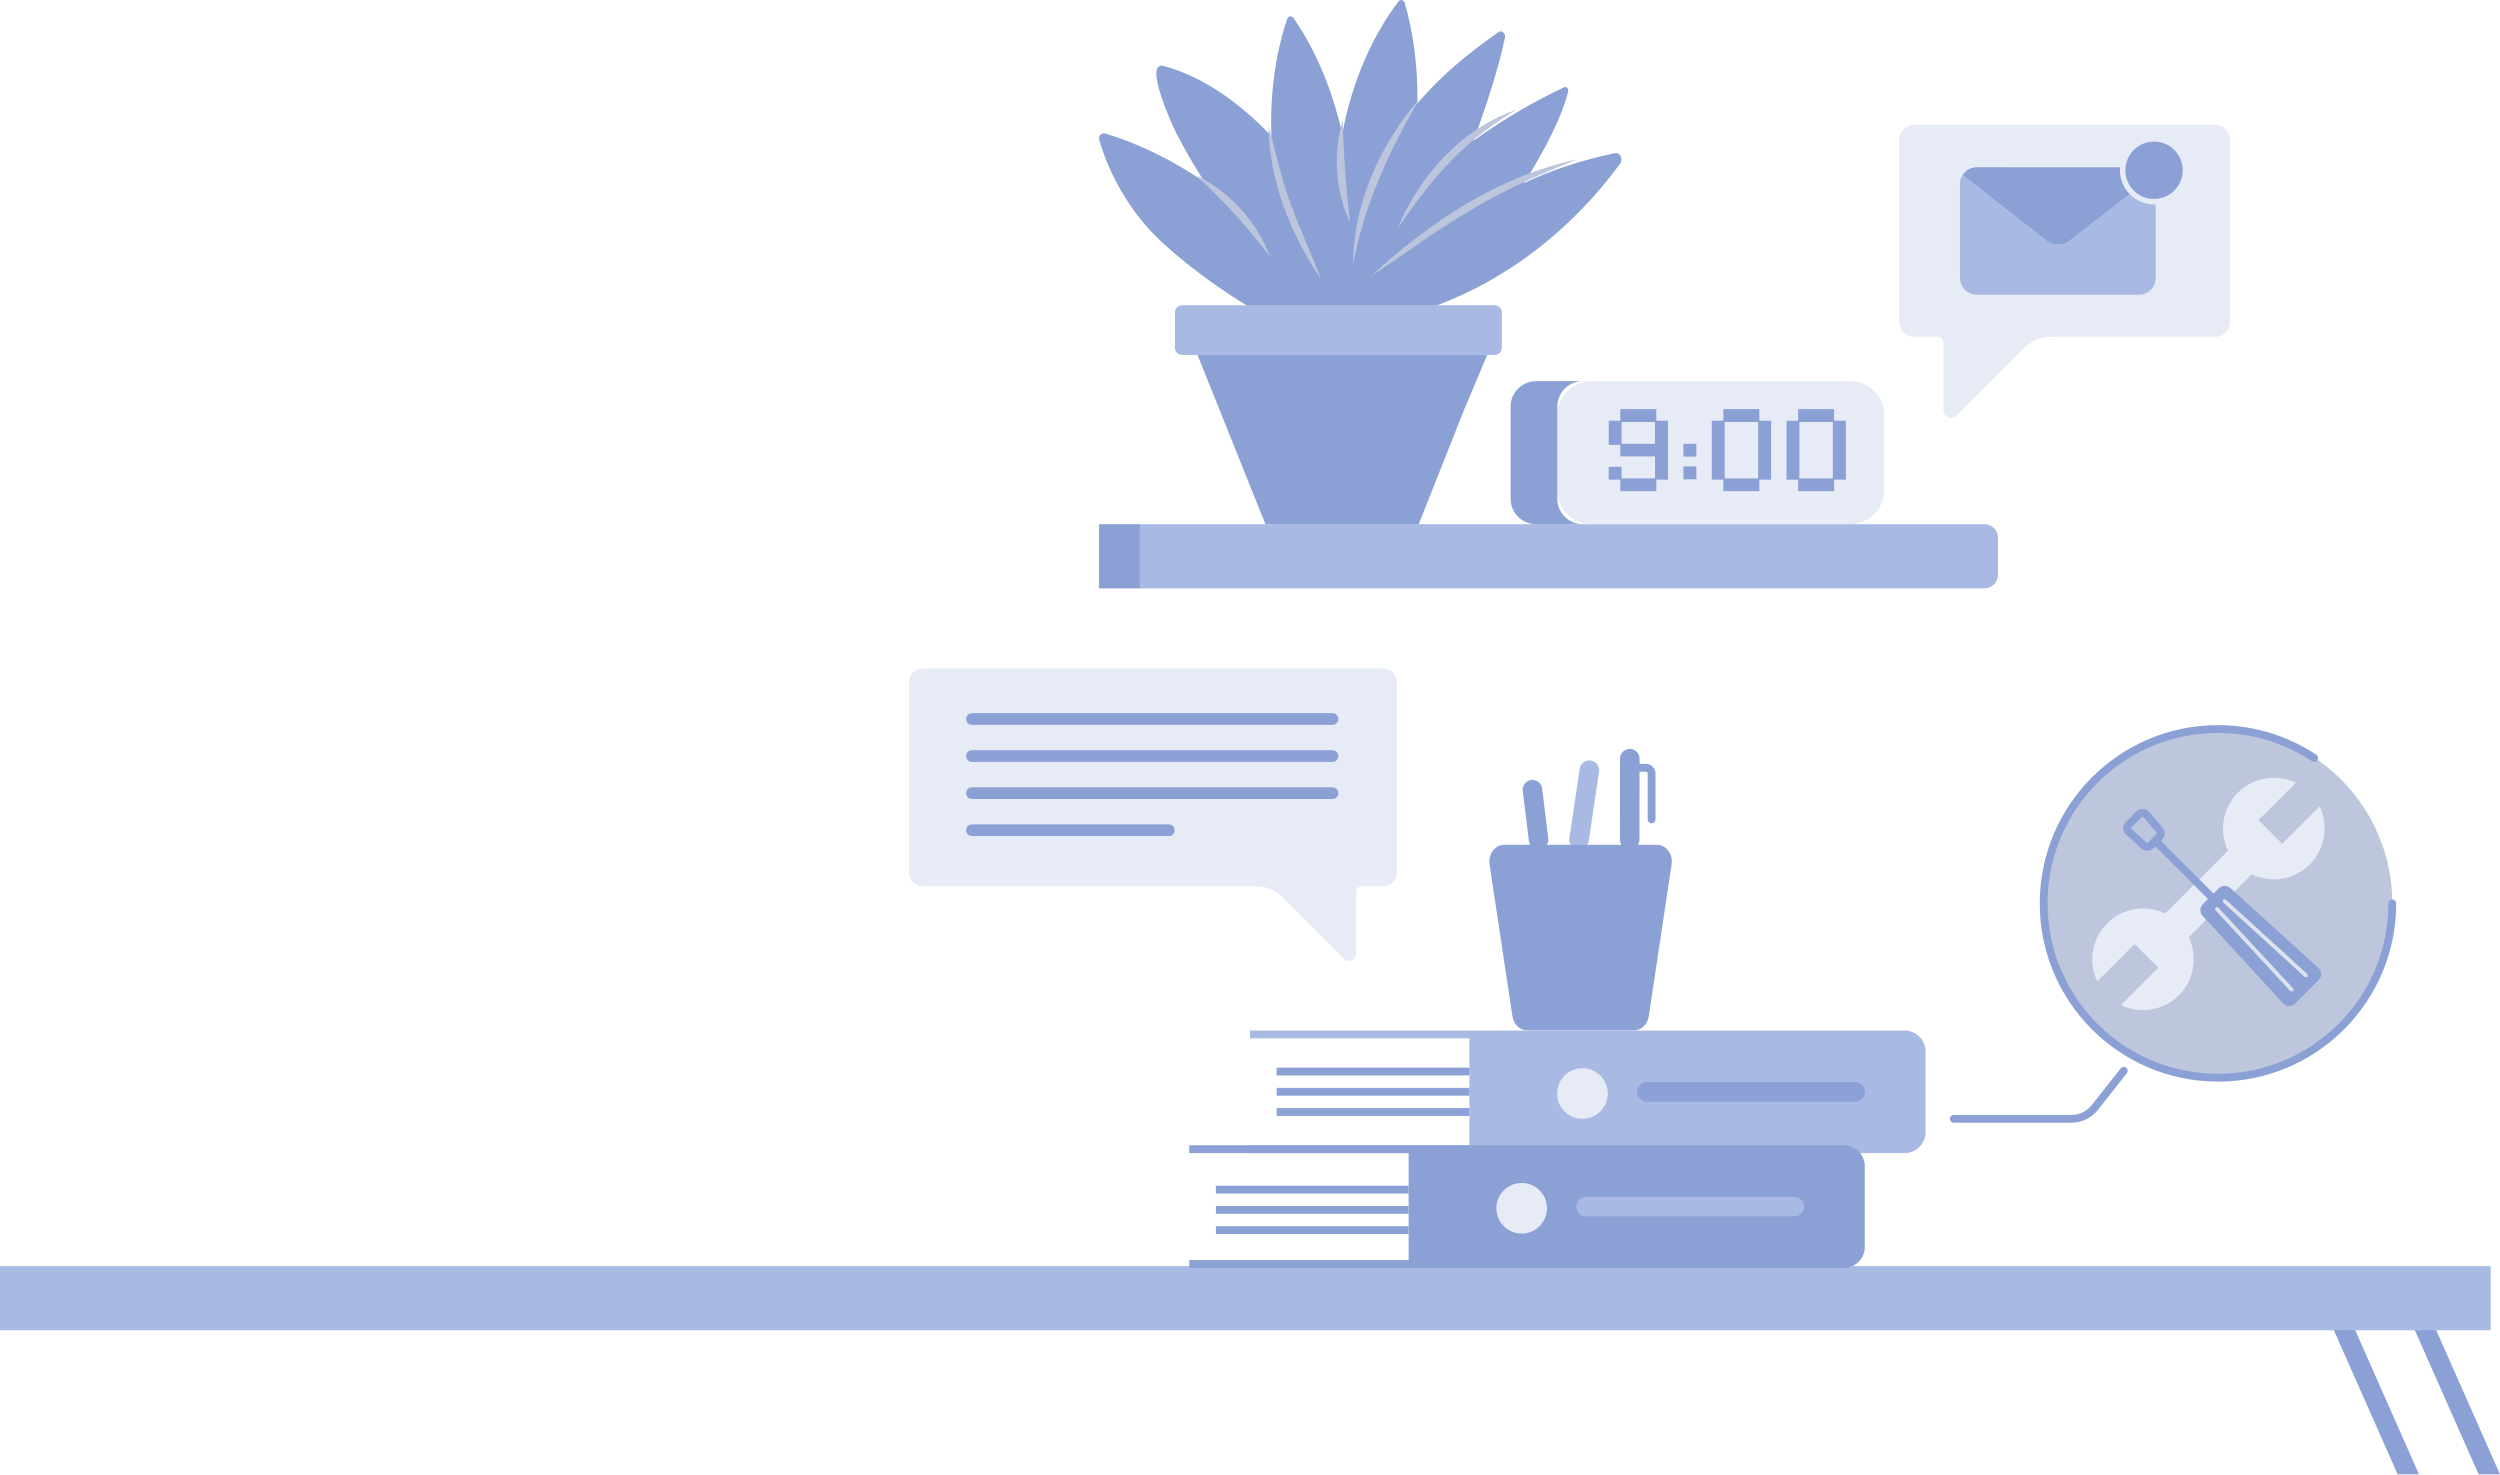
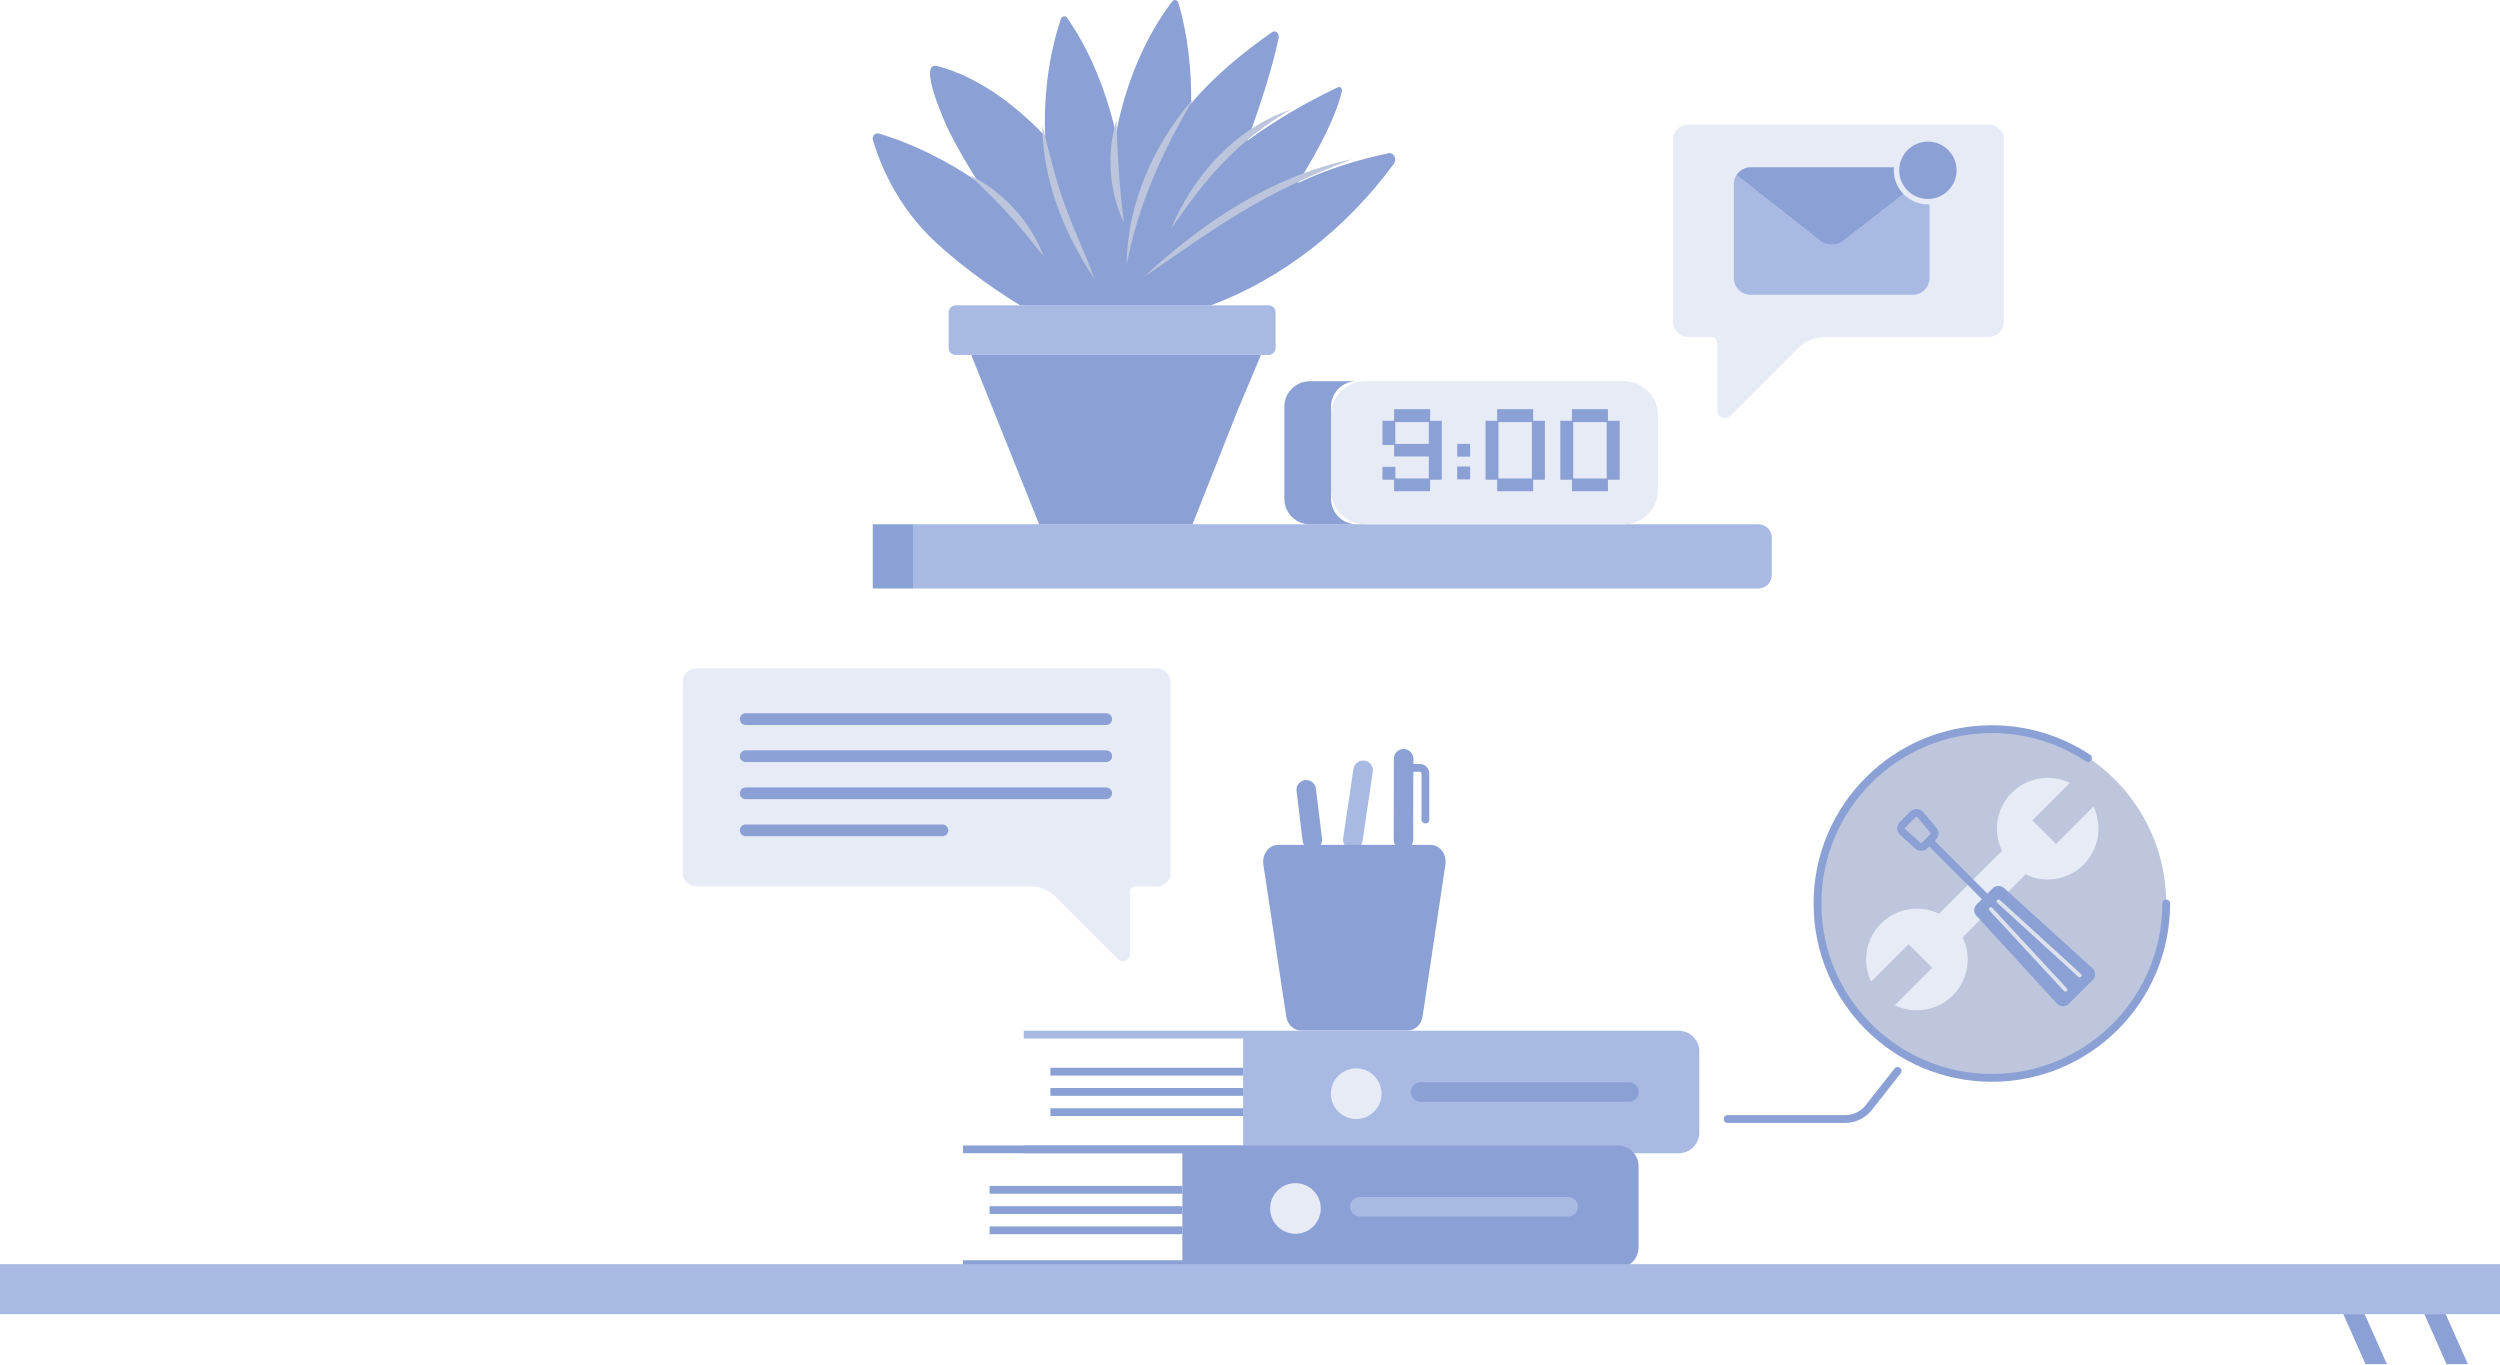
- <svg xmlns="http://www.w3.org/2000/svg" id="Layer_2" data-name="Layer 2" viewBox="0 0 639.88 377.36">
+ <svg xmlns="http://www.w3.org/2000/svg" id="Layer_2" data-name="Layer 2" viewBox="0 0 639.78 349.1">
  <defs>
    <style>
      .cls-1 {
        fill: #a8b9e3;
      }

      .cls-2 {
        stroke-width: 3px;
      }

      .cls-2, .cls-3, .cls-4, .cls-5, .cls-6, .cls-7, .cls-8 {
        fill: none;
        stroke-miterlimit: 10;
      }

      .cls-2, .cls-3, .cls-4, .cls-6, .cls-7 {
        stroke-linecap: round;
      }

      .cls-2, .cls-3, .cls-7, .cls-8 {
        stroke: #8ba0d4;
      }

      .cls-3, .cls-4 {
        stroke-width: 5px;
      }

      .cls-4, .cls-5 {
        stroke: #a8b9e3;
      }

      .cls-5, .cls-7, .cls-8 {
        stroke-width: 2px;
      }

      .cls-9 {
        fill: #8ba0d4;
      }

      .cls-10 {
        fill: #e7ebf6;
      }

      .cls-11 {
        fill: #bcc5dc;
      }

      .cls-12 {
        fill: #bdc6dc;
      }

      .cls-6 {
        stroke: #dee2ed;
      }
    </style>
  </defs>
  <g id="Layer_2-2" data-name="Layer 2">
    <g>
      <g>
-         <polygon class="cls-9" points="634.41 377.36 618 340.28 623.12 339.49 639.88 377.36 634.41 377.36" />
-         <polygon class="cls-9" points="613.68 377.36 597.25 340.24 602.39 339.49 619.15 377.36 613.68 377.36" />
+         <path class="cls-10" d="M178.19,171.06c-1.92,0-3.47,1.55-3.47,3.47v48.84c0,1.92,1.55,3.47,3.47,3.47h85.45c2.47,0,4.84.98,6.58,2.73l15.87,15.87c1.13,1.13,3.07.33,3.07-1.27v-15.94c0-.77.62-1.39,1.39-1.39h5.56c1.92,0,3.47-1.55,3.47-3.47v-48.84c0-1.92-1.55-3.47-3.47-3.47h-82.96" />
+         <g>
+           <line class="cls-2" x1="190.83" y1="184.03" x2="283.09" y2="184.03" />
+           <line class="cls-2" x1="190.83" y1="193.52" x2="283.09" y2="193.52" />
+           <line class="cls-2" x1="190.83" y1="203.01" x2="283.09" y2="203.01" />
+           <line class="cls-2" x1="190.83" y1="212.5" x2="241.18" y2="212.5" />
+         </g>
+       </g>
+       <circle class="cls-12" cx="509.48" cy="231.22" r="44.88" />
+       <path class="cls-10" d="M502.27,239.87l16.1-16.1c4.84,2.34,10.84,1.51,14.85-2.51s4.85-10,2.52-14.84l-9.56,9.56-6.06-6.06,9.56-9.56c-4.84-2.34-10.83-1.5-14.84,2.52-4.02,4.02-4.85,10-2.52,14.84l-16.11,16.11c-4.84-2.34-10.83-1.5-14.84,2.52s-4.85,10-2.52,14.84l9.56-9.56,6.06,6.06-9.56,9.56c4.84,2.34,10.83,1.5,14.84-2.52s4.85-10.01,2.51-14.85Z" />
+       <g>
+         <g>
+           <path class="cls-9" d="M505.8,234.37l20.6,22.45c.81.89,2.2.92,3.05.07l6.07-6.07c.85-.85.82-2.25-.07-3.06l-22.58-20.48c-.84-.76-2.12-.73-2.92.07l-4.1,4.1c-.8.8-.83,2.09-.06,2.92Z" />
+           <line class="cls-6" x1="511.45" y1="230.68" x2="532.22" y2="249.63" />
+           <line class="cls-6" x1="509.48" y1="232.66" x2="528.57" y2="253.28" />
+         </g>
+         <line class="cls-7" x1="507.9" y1="229.4" x2="493.71" y2="215.21" />
+         <path class="cls-7" d="M486.93,212.94l3.87,3.47c.5.45,1.27.43,1.74-.05l2.17-2.17c.47-.47.5-1.21.07-1.72l-3.36-3.98c-.48-.57-1.34-.6-1.87-.08l-2.68,2.68c-.51.51-.49,1.35.05,1.84Z" />
+       </g>
+       <path class="cls-7" d="M485.62,274.07l-7.37,9.36c-1.46,1.86-3.69,2.94-6.06,2.94h-30.08" />
+       <path class="cls-7" d="M534.35,194c-7.05-4.67-15.51-7.4-24.61-7.4-24.64,0-44.62,19.97-44.62,44.62s19.97,44.62,44.62,44.62,44.62-19.97,44.62-44.62" />
+       <path class="cls-1" d="M427.31,150.6h-193.5v-16.43h216.17c1.91,0,3.45,1.55,3.45,3.45v9.53c0,1.91-1.55,3.45-3.45,3.45" />
+       <rect class="cls-9" x="223.35" y="134.17" width="10.46" height="16.43" />
+       <rect class="cls-10" x="340.63" y="97.56" width="83.67" height="36.6" rx="8.73" ry="8.73" />
+       <path class="cls-9" d="M340.63,127.65v-23.57c0-3.6,2.92-6.52,6.52-6.52h-11.95c-3.6,0-6.52,2.92-6.52,6.52v23.57c0,3.6,2.92,6.52,6.52,6.52h11.95c-3.6,0-6.52-2.92-6.52-6.52Z" />
+       <g>
+         <path class="cls-9" d="M356.76,125.71v-2.94h-2.97v-3.3h3.3v2.97h8.56v-5.62h-8.88v-2.94h-2.97v-6.2h2.97v-2.97h9.21v2.97h3v15.09h-3v2.94h-9.21ZM357.08,113.6h8.56v-5.58h-8.56v5.58Z" />
+         <path class="cls-9" d="M372.92,116.86v-3.27h3.3v3.27h-3.3ZM372.92,122.68v-3.3h3.3v3.3h-3.3Z" />
+         <path class="cls-9" d="M383.14,125.71v-2.94h-2.97v-15.09h2.97v-2.97h9.21v2.97h3v15.09h-3v2.94h-9.21ZM383.47,122.45h8.56v-14.43h-8.56v14.43Z" />
+         <path class="cls-9" d="M402.28,125.71v-2.94h-2.97v-15.09h2.97v-2.97h9.21v2.97h3v15.09h-3v2.94h-9.21ZM402.61,122.45h8.56v-14.43h-8.56v14.43Z" />
+       </g>
+       <polyline class="cls-9" points="322.7 90.84 248.55 90.84 265.93 134.17 305.18 134.17 316.72 105.03" />
+       <rect class="cls-1" x="242.77" y="78.14" width="83.67" height="12.7" rx="1.8" ry="1.8" />
+       <path class="cls-9" d="M355.41,39.2c-8.38,1.75-16.09,4.26-23.28,7.64,5.72-9.03,9.93-17.62,11.28-23.5.16-.68-.43-1.28-.99-1.02-8.02,3.79-15.87,8.35-23.25,13.72,3.66-9.87,6.59-19.29,8.06-26.36.24-1.15-.83-2.07-1.69-1.46-7.43,5.25-14.69,11.09-20.71,18.27.13-8.96-.92-17.74-3.24-25.72-.24-.81-1.12-1.03-1.61-.39-7.03,9.18-11.97,21.26-14.19,33-.06.32-.11.64-.17.96-2.49-11.12-6.74-21.45-12.51-29.74-.46-.67-1.36-.51-1.63.29-3.15,9.35-4.42,19.93-4.02,29.98-.26-.28-.52-.57-.78-.84-7.65-7.86-16.82-14.48-26.75-17.12-5.34-1.42,2.06,14.92,3.02,16.83,2.24,4.43,4.76,8.71,7.41,12.87-7.85-5.38-16.4-9.72-25.44-12.44-.95-.28-1.83.64-1.51,1.72,2.68,9.12,7.78,17.73,13.92,24.03,6.03,6.19,15.97,13.51,23.77,18.24h48.72c18.09-6.74,34.54-19.43,46.9-36.27.85-1.16-.03-2.94-1.31-2.67Z" />
+       <g>
+         <path class="cls-11" d="M248.2,44.86c8.57,4.21,15.57,11.89,18.95,20.83-2.6-3.24-6.23-7.84-9.02-10.82-2.69-3.05-6.96-7.13-9.92-10.01h0Z" />
+         <path class="cls-11" d="M266.72,32.1c1.79,6.72,3.25,13.48,5.65,19.99,2.33,6.53,5.37,12.79,7.75,19.33-7.82-11.65-13.23-25.15-13.4-39.32h0Z" />
+         <path class="cls-11" d="M292.72,70.89c15.01-13.96,32.83-25.83,53.13-30.11-9.55,3.69-18.83,7.87-27.59,13.14-8.81,5.19-17.04,11.26-25.54,16.96h0Z" />
+         <path class="cls-11" d="M330.17,28.09c-6.25,3.77-12.01,8.12-17.02,13.39-5.08,5.2-9.29,11.1-13.47,17.08,5.62-13.53,16.39-25.66,30.49-30.47h0Z" />
+         <path class="cls-11" d="M305.52,25.1c-7.88,13.27-14.28,27.35-17.18,42.58.1-15.64,6.99-30.9,17.18-42.58h0Z" />
+         <path class="cls-11" d="M285.74,30.73c.15,8.87.79,17.52,1.89,26.32-3.81-8.09-4.5-17.76-1.89-26.32h0Z" />
      </g>
      <g>
-         <path class="cls-10" d="M236.15,171.06c-1.92,0-3.47,1.55-3.47,3.47v48.84c0,1.92,1.55,3.47,3.47,3.47h85.45c2.47,0,4.84.98,6.58,2.73l15.87,15.87c1.13,1.13,3.07.33,3.07-1.27v-15.94c0-.77.62-1.39,1.39-1.39h5.56c1.92,0,3.47-1.55,3.47-3.47v-48.84c0-1.92-1.55-3.47-3.47-3.47h-82.96" />
-         <g>
-           <line class="cls-2" x1="248.78" y1="184.03" x2="341.05" y2="184.03" />
-           <line class="cls-2" x1="248.78" y1="193.52" x2="341.05" y2="193.52" />
-           <line class="cls-2" x1="248.78" y1="203.01" x2="341.05" y2="203.01" />
-           <line class="cls-2" x1="248.78" y1="212.5" x2="299.14" y2="212.5" />
-         </g>
-       </g>
-       <circle class="cls-12" cx="567.44" cy="231.22" r="44.88" />
-       <path class="cls-10" d="M560.22,239.87l16.1-16.1c4.84,2.34,10.84,1.51,14.85-2.51s4.85-10,2.52-14.84l-9.56,9.56-6.06-6.06,9.56-9.56c-4.84-2.34-10.83-1.5-14.84,2.52-4.02,4.02-4.85,10-2.52,14.84l-16.11,16.11c-4.84-2.34-10.83-1.5-14.84,2.52s-4.85,10-2.52,14.84l9.56-9.56,6.06,6.06-9.56,9.56c4.84,2.34,10.83,1.5,14.84-2.52s4.85-10.01,2.51-14.85Z" />
-       <g>
-         <g>
-           <path class="cls-9" d="M563.76,234.37l20.6,22.45c.81.89,2.2.92,3.05.07l6.07-6.07c.85-.85.82-2.25-.07-3.06l-22.58-20.48c-.84-.76-2.12-.73-2.92.07l-4.1,4.1c-.8.8-.83,2.09-.06,2.92Z" />
-           <line class="cls-6" x1="569.41" y1="230.68" x2="590.18" y2="249.63" />
-           <line class="cls-6" x1="567.44" y1="232.66" x2="586.53" y2="253.28" />
-         </g>
-         <line class="cls-7" x1="565.86" y1="229.4" x2="551.66" y2="215.21" />
-         <path class="cls-7" d="M544.89,212.94l3.87,3.47c.5.45,1.27.43,1.74-.05l2.17-2.17c.47-.47.5-1.21.07-1.72l-3.36-3.98c-.48-.57-1.34-.6-1.87-.08l-2.68,2.68c-.51.51-.49,1.35.05,1.84Z" />
-       </g>
-       <path class="cls-7" d="M543.58,274.07l-7.37,9.36c-1.46,1.86-3.69,2.94-6.06,2.94h-30.08" />
-       <path class="cls-7" d="M592.31,194c-7.05-4.67-15.51-7.4-24.61-7.4-24.64,0-44.62,19.97-44.62,44.62s19.97,44.62,44.62,44.62,44.62-19.97,44.62-44.62" />
-       <path class="cls-1" d="M485.26,150.6h-193.5v-16.43h216.17c1.91,0,3.45,1.55,3.45,3.45v9.53c0,1.91-1.55,3.45-3.45,3.45" />
-       <rect class="cls-9" x="281.3" y="134.17" width="10.46" height="16.43" />
-       <rect class="cls-10" x="398.59" y="97.56" width="83.67" height="36.6" rx="8.73" ry="8.73" />
-       <path class="cls-9" d="M398.59,127.65v-23.57c0-3.6,2.92-6.52,6.52-6.52h-11.95c-3.6,0-6.52,2.92-6.52,6.52v23.57c0,3.6,2.92,6.52,6.52,6.52h11.95c-3.6,0-6.52-2.92-6.52-6.52Z" />
-       <g>
-         <path class="cls-9" d="M414.72,125.71v-2.94h-2.97v-3.3h3.3v2.97h8.56v-5.62h-8.88v-2.94h-2.97v-6.2h2.97v-2.97h9.21v2.97h3v15.09h-3v2.94h-9.21ZM415.04,113.6h8.56v-5.58h-8.56v5.58Z" />
-         <path class="cls-9" d="M430.88,116.86v-3.27h3.3v3.27h-3.3ZM430.88,122.68v-3.3h3.3v3.3h-3.3Z" />
-         <path class="cls-9" d="M441.1,125.71v-2.94h-2.97v-15.09h2.97v-2.97h9.21v2.97h3v15.09h-3v2.94h-9.21ZM441.43,122.45h8.56v-14.43h-8.56v14.43Z" />
-         <path class="cls-9" d="M460.24,125.71v-2.94h-2.97v-15.09h2.97v-2.97h9.21v2.97h3v15.09h-3v2.94h-9.21ZM460.56,122.45h8.56v-14.43h-8.56v14.43Z" />
-       </g>
-       <polyline class="cls-9" points="380.66 90.84 306.51 90.84 323.88 134.17 363.13 134.17 374.68 105.03" />
-       <rect class="cls-1" x="300.73" y="78.14" width="83.67" height="12.7" rx="1.8" ry="1.8" />
-       <rect class="cls-1" x="0" y="324.07" width="637.49" height="16.41" transform="translate(637.49 664.55) rotate(-180)" />
-       <path class="cls-9" d="M413.37,39.2c-8.38,1.75-16.09,4.26-23.28,7.64,5.72-9.03,9.93-17.62,11.28-23.5.16-.68-.43-1.28-.99-1.02-8.02,3.79-15.87,8.35-23.25,13.72,3.66-9.87,6.59-19.29,8.06-26.36.24-1.15-.83-2.07-1.69-1.46-7.43,5.25-14.69,11.09-20.71,18.27.13-8.96-.92-17.74-3.24-25.72-.24-.81-1.12-1.03-1.61-.39-7.03,9.18-11.97,21.26-14.19,33-.06.32-.11.64-.17.96-2.49-11.12-6.74-21.45-12.51-29.74-.46-.67-1.36-.51-1.63.29-3.15,9.35-4.42,19.93-4.02,29.98-.26-.28-.52-.57-.78-.84-7.65-7.86-16.82-14.48-26.75-17.12-5.34-1.42,2.06,14.92,3.02,16.83,2.24,4.43,4.76,8.71,7.41,12.87-7.85-5.38-16.4-9.72-25.44-12.44-.95-.28-1.83.64-1.51,1.72,2.68,9.12,7.78,17.73,13.92,24.03,6.03,6.19,15.97,13.51,23.77,18.24h48.72c18.09-6.74,34.54-19.43,46.9-36.27.85-1.16-.03-2.94-1.31-2.67Z" />
-       <g>
-         <path class="cls-11" d="M306.16,44.86c8.57,4.21,15.57,11.89,18.95,20.83-2.61-3.24-6.23-7.84-9.02-10.82-2.69-3.05-6.96-7.13-9.92-10.01h0Z" />
-         <path class="cls-11" d="M324.68,32.1c1.79,6.72,3.25,13.48,5.65,19.99,2.33,6.53,5.37,12.79,7.74,19.33-7.82-11.65-13.23-25.15-13.4-39.32h0Z" />
-         <path class="cls-11" d="M350.68,70.89c15.01-13.96,32.83-25.83,53.13-30.11-9.55,3.69-18.83,7.87-27.59,13.14-8.81,5.19-17.04,11.26-25.54,16.96h0Z" />
-         <path class="cls-11" d="M388.13,28.09c-6.25,3.77-12.01,8.12-17.02,13.39-5.08,5.2-9.29,11.1-13.47,17.08,5.62-13.53,16.39-25.66,30.49-30.47h0Z" />
-         <path class="cls-11" d="M363.48,25.1c-7.88,13.27-14.28,27.35-17.18,42.58.1-15.64,6.99-30.9,17.18-42.58h0Z" />
-         <path class="cls-11" d="M343.7,30.73c.15,8.87.79,17.52,1.89,26.32-3.81-8.09-4.5-17.76-1.89-26.32h0Z" />
+         <path class="cls-5" d="M261.98,294.14h167.58c2.39,0,4.32-1.93,4.32-4.32v-20.73c0-2.39-1.93-4.32-4.32-4.32h-167.58" />
+         <path class="cls-1" d="M318.13,264.77h110.75c2.76,0,5,2.24,5,5v19.37c0,2.76-2.24,5-5,5h-110.75v-29.37h0Z" />
+         <circle class="cls-10" cx="347.07" cy="279.89" r="6.48" />
+         <line class="cls-3" x1="363.56" y1="279.46" x2="416.85" y2="279.46" />
+         <path class="cls-8" d="M246.43,323.51h167.58c2.39,0,4.32-1.93,4.32-4.32v-20.73c0-2.39-1.93-4.32-4.32-4.32h-167.58" />
+         <path class="cls-9" d="M302.58,294.14h110.75c2.76,0,5,2.24,5,5v19.37c0,2.76-2.24,5-5,5h-110.75v-29.37h0Z" />
+         <circle class="cls-10" cx="331.52" cy="309.26" r="6.48" />
+         <line class="cls-4" x1="348.01" y1="308.83" x2="401.31" y2="308.83" />
+         <line class="cls-8" x1="318.13" y1="274.26" x2="268.8" y2="274.26" />
+         <line class="cls-8" x1="318.13" y1="279.44" x2="268.8" y2="279.44" />
+         <line class="cls-8" x1="318.13" y1="284.62" x2="268.8" y2="284.62" />
+         <line class="cls-8" x1="302.58" y1="304.49" x2="253.25" y2="304.49" />
+         <line class="cls-8" x1="302.58" y1="309.67" x2="253.25" y2="309.67" />
+         <line class="cls-8" x1="302.58" y1="314.85" x2="253.25" y2="314.85" />
+         <line class="cls-3" x1="335.84" y1="214.91" x2="334.28" y2="202.12" />
+         <line class="cls-4" x1="346.2" y1="214.91" x2="348.84" y2="197.13" />
+         <line class="cls-3" x1="359.16" y1="214.91" x2="359.2" y2="194.18" />
+         <path class="cls-7" d="M359.2,196.52h4.23c.74,0,1.35.7,1.35,1.57v11.64" />
+         <path class="cls-9" d="M360.29,263.72h-27.37c-1.86,0-3.45-1.52-3.76-3.59l-5.85-38.87c-.4-2.64,1.4-5.04,3.76-5.04h39.07c2.37,0,4.16,2.41,3.76,5.04l-5.85,38.87c-.31,2.08-1.9,3.59-3.76,3.59Z" />
      </g>
      <g>
-         <path class="cls-5" d="M319.94,294.14h167.58c2.39,0,4.32-1.93,4.32-4.32v-20.73c0-2.39-1.93-4.32-4.32-4.32h-167.58" />
-         <path class="cls-1" d="M376.09,264.77h110.75c2.76,0,5,2.24,5,5v19.37c0,2.76-2.24,5-5,5h-110.75v-29.37h0Z" />
-         <circle class="cls-10" cx="405.03" cy="279.89" r="6.48" />
-         <line class="cls-3" x1="421.51" y1="279.46" x2="474.81" y2="279.46" />
-         <path class="cls-8" d="M304.39,323.51h167.58c2.39,0,4.32-1.93,4.32-4.32v-20.73c0-2.39-1.93-4.32-4.32-4.32h-167.58" />
-         <path class="cls-9" d="M360.54,294.14h110.75c2.76,0,5,2.24,5,5v19.37c0,2.76-2.24,5-5,5h-110.75v-29.37h0Z" />
-         <circle class="cls-10" cx="389.48" cy="309.26" r="6.48" />
-         <line class="cls-4" x1="405.96" y1="308.83" x2="459.26" y2="308.83" />
-         <line class="cls-8" x1="376.09" y1="274.26" x2="326.76" y2="274.26" />
-         <line class="cls-8" x1="376.09" y1="279.44" x2="326.76" y2="279.44" />
-         <line class="cls-8" x1="376.09" y1="284.62" x2="326.76" y2="284.62" />
-         <line class="cls-8" x1="360.54" y1="304.49" x2="311.21" y2="304.49" />
-         <line class="cls-8" x1="360.54" y1="309.67" x2="311.21" y2="309.67" />
-         <line class="cls-8" x1="360.54" y1="314.85" x2="311.21" y2="314.85" />
-         <line class="cls-3" x1="393.8" y1="214.91" x2="392.23" y2="202.12" />
-         <line class="cls-4" x1="404.16" y1="214.91" x2="406.8" y2="197.13" />
-         <line class="cls-3" x1="417.12" y1="214.91" x2="417.15" y2="194.18" />
-         <path class="cls-7" d="M417.15,196.52h4.23c.74,0,1.35.7,1.35,1.57v11.64" />
-         <path class="cls-9" d="M418.24,263.72h-27.37c-1.86,0-3.45-1.52-3.76-3.59l-5.85-38.87c-.4-2.64,1.4-5.04,3.76-5.04h39.07c2.37,0,4.16,2.41,3.76,5.04l-5.85,38.87c-.31,2.08-1.9,3.59-3.76,3.59Z" />
+         <path class="cls-10" d="M484.57,86.23h-17.37c-2.68,0-5.25,1.07-7.15,2.96l-17.24,17.24c-1.23,1.23-3.33.36-3.33-1.38v-17.32c0-.83-.68-1.51-1.51-1.51h-6.04c-2.08,0-3.77-1.69-3.77-3.77v-46.77c0-2.08,1.69-3.77,3.77-3.77h77.11c2.08,0,3.77,1.69,3.77,3.77v46.77c0,2.08-1.69,3.77-3.77,3.77" />
+         <path class="cls-1" d="M492.89,44.49c.1.13.2.27.28.41l-.12.18-21.77,16.91c-1.56.9-3.48.89-5.03-.02l-21.86-17.17c-.43.67-.69,1.47-.69,2.32v24c0,2.39,1.93,4.32,4.32,4.32h41.46c2.39,0,4.32-1.93,4.32-4.32v-24c0-1-.35-1.9-.92-2.63Z" />
+         <path class="cls-9" d="M448.02,42.8c-1.53,0-2.86.8-3.63,2l21.86,17.17c1.55.91,3.47.92,5.03.02l21.77-16.91.12-.18c-.76-1.25-2.12-2.09-3.68-2.09h-25.12" />
+         <circle class="cls-10" cx="493.37" cy="43.58" r="8.73" />
+         <circle class="cls-9" cx="493.37" cy="43.58" r="7.34" />
      </g>
+       <rect class="cls-1" y="323.51" width="639.78" height="12.8" />
      <g>
-         <path class="cls-10" d="M542.52,86.23h-17.37c-2.68,0-5.25,1.07-7.15,2.96l-17.24,17.24c-1.23,1.23-3.33.36-3.33-1.38v-17.32c0-.83-.68-1.51-1.51-1.51h-6.04c-2.08,0-3.77-1.69-3.77-3.77v-46.77c0-2.08,1.69-3.77,3.77-3.77h77.11c2.08,0,3.77,1.69,3.77,3.77v46.77c0,2.08-1.69,3.77-3.77,3.77" />
-         <path class="cls-1" d="M550.84,44.49c.1.13.2.27.28.41l-.12.18-21.77,16.91c-1.56.9-3.48.89-5.03-.02l-21.86-17.17c-.43.67-.69,1.47-.69,2.32v24c0,2.39,1.93,4.32,4.32,4.32h41.46c2.39,0,4.32-1.93,4.32-4.32v-24c0-1-.35-1.9-.92-2.63Z" />
-         <path class="cls-9" d="M505.98,42.8c-1.53,0-2.86.8-3.63,2l21.86,17.17c1.55.91,3.47.92,5.03.02l21.77-16.91.12-.18c-.76-1.25-2.12-2.09-3.68-2.09h-25.12" />
-         <circle class="cls-10" cx="551.33" cy="43.58" r="8.73" />
-         <circle class="cls-9" cx="551.33" cy="43.58" r="7.34" />
+         <polygon class="cls-9" points="631.56 349.1 625.89 336.31 620.43 336.31 626.09 349.1 631.56 349.1" />
+         <polygon class="cls-9" points="610.83 349.1 605.16 336.31 599.69 336.31 605.36 349.1 610.83 349.1" />
      </g>
    </g>
  </g>
</svg>
